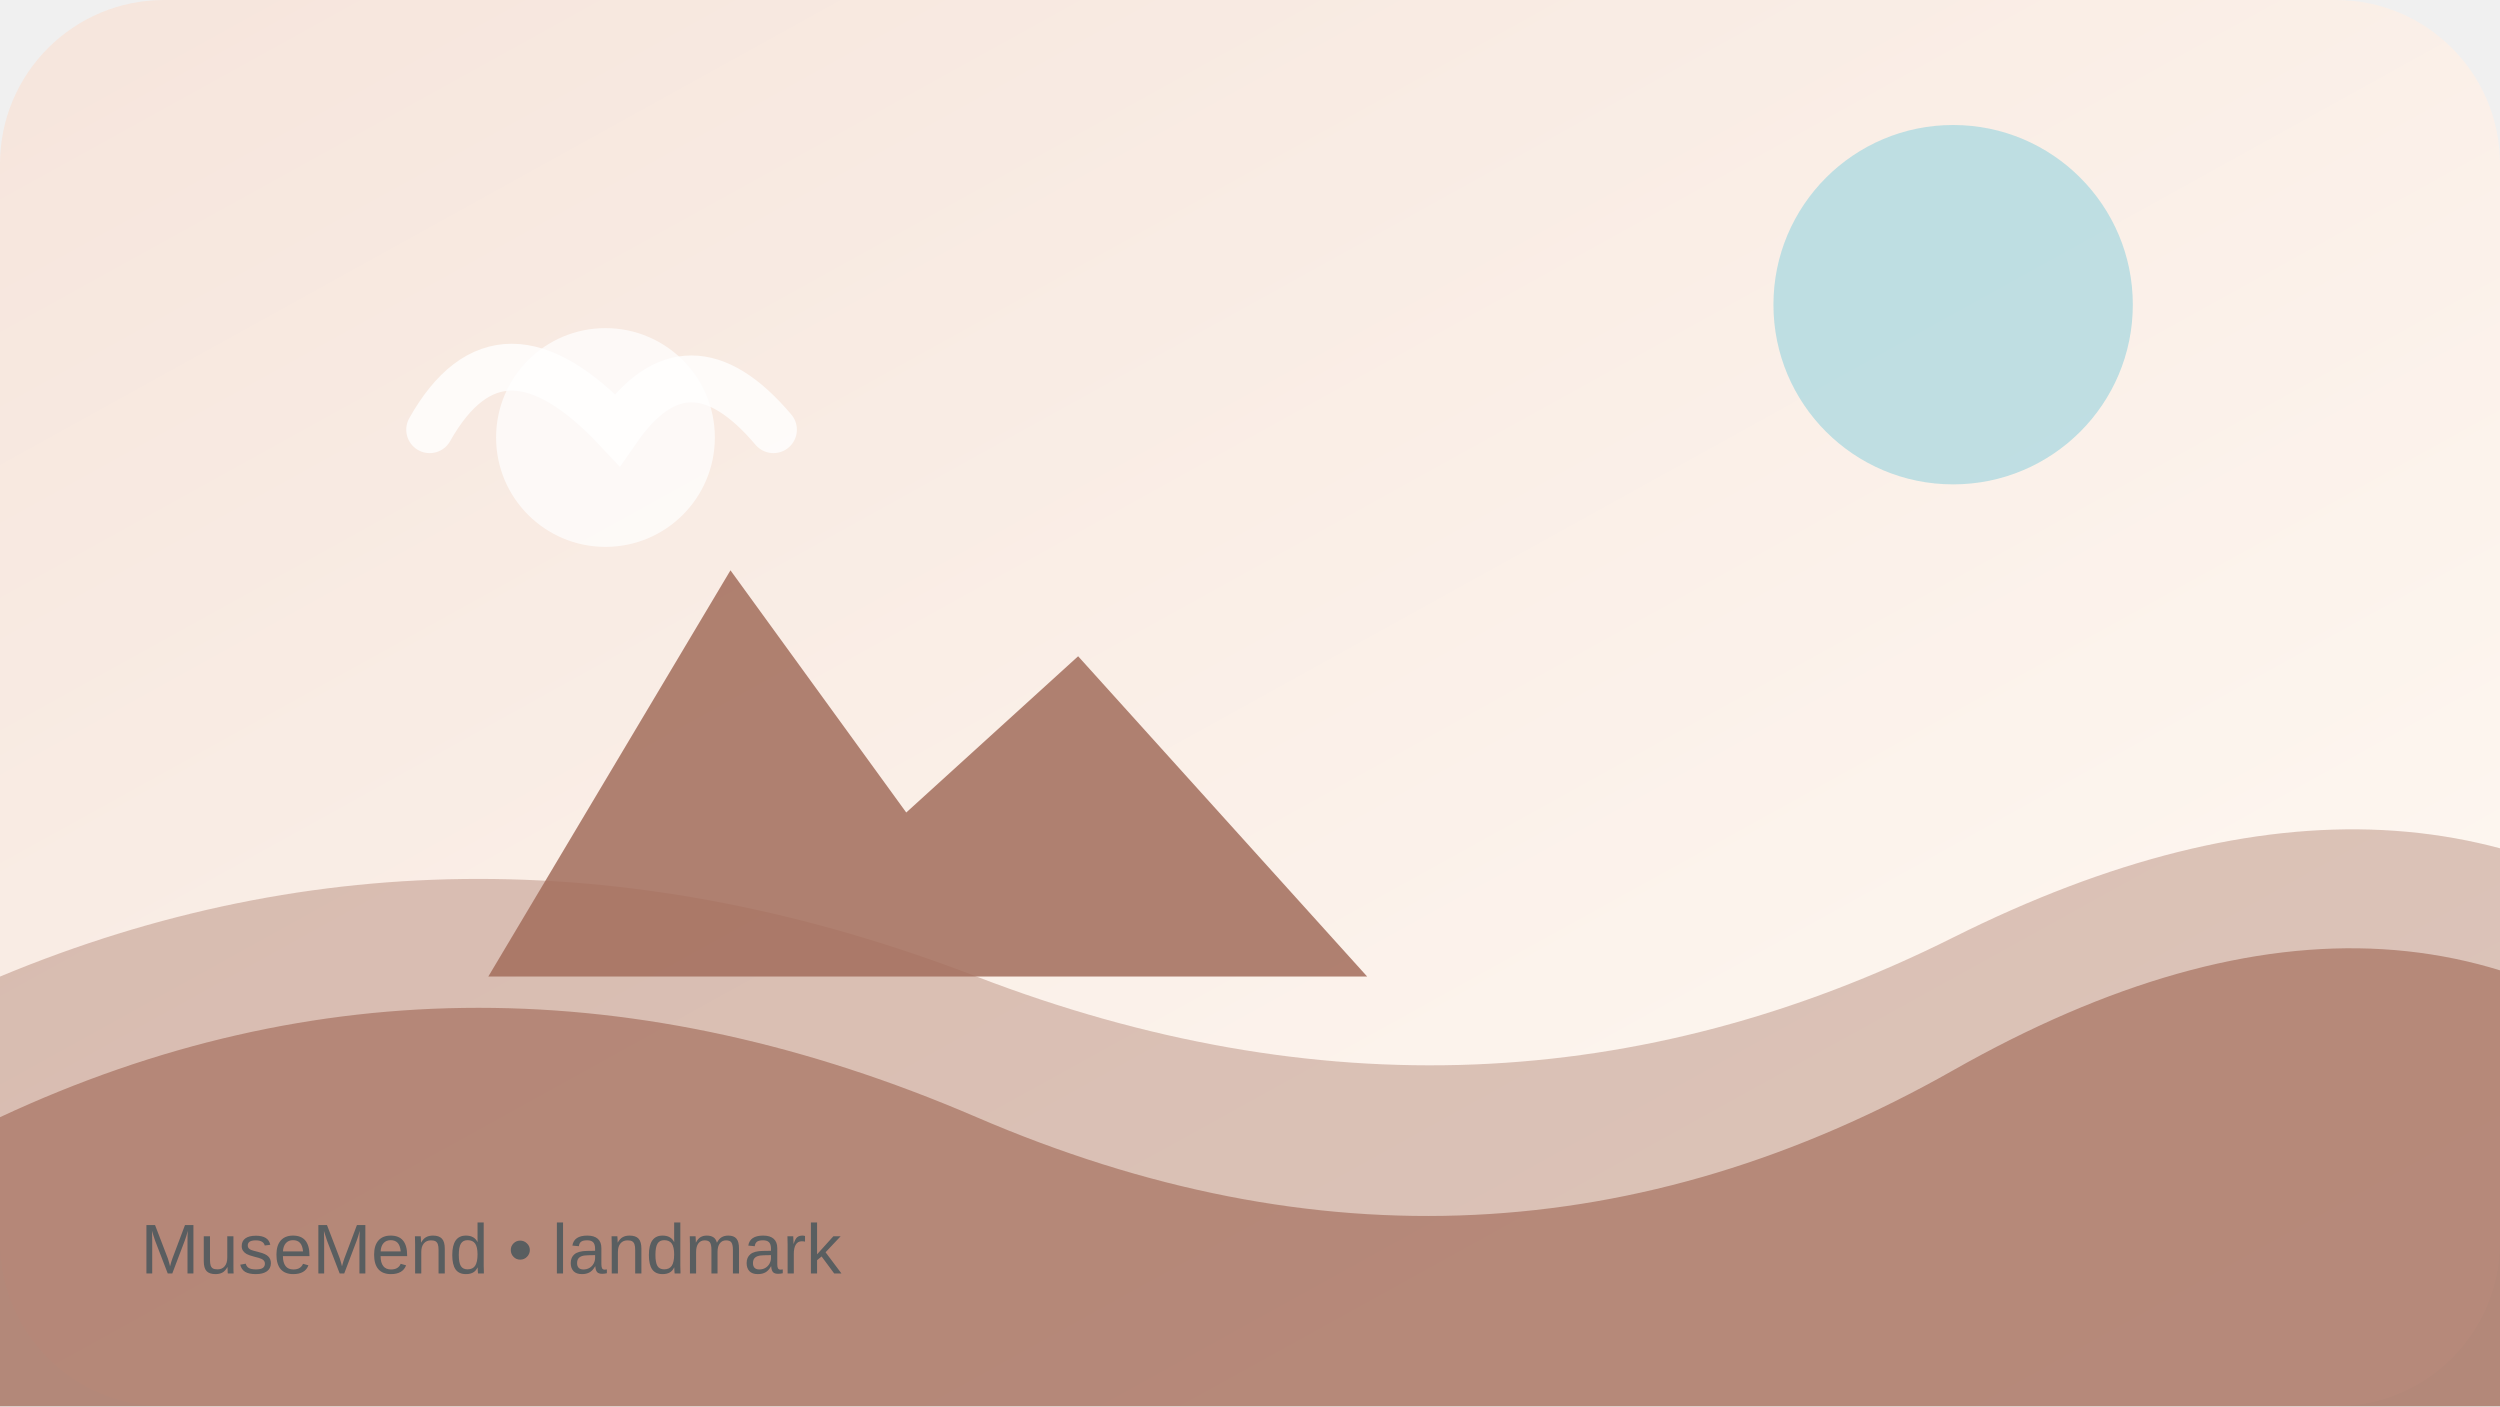
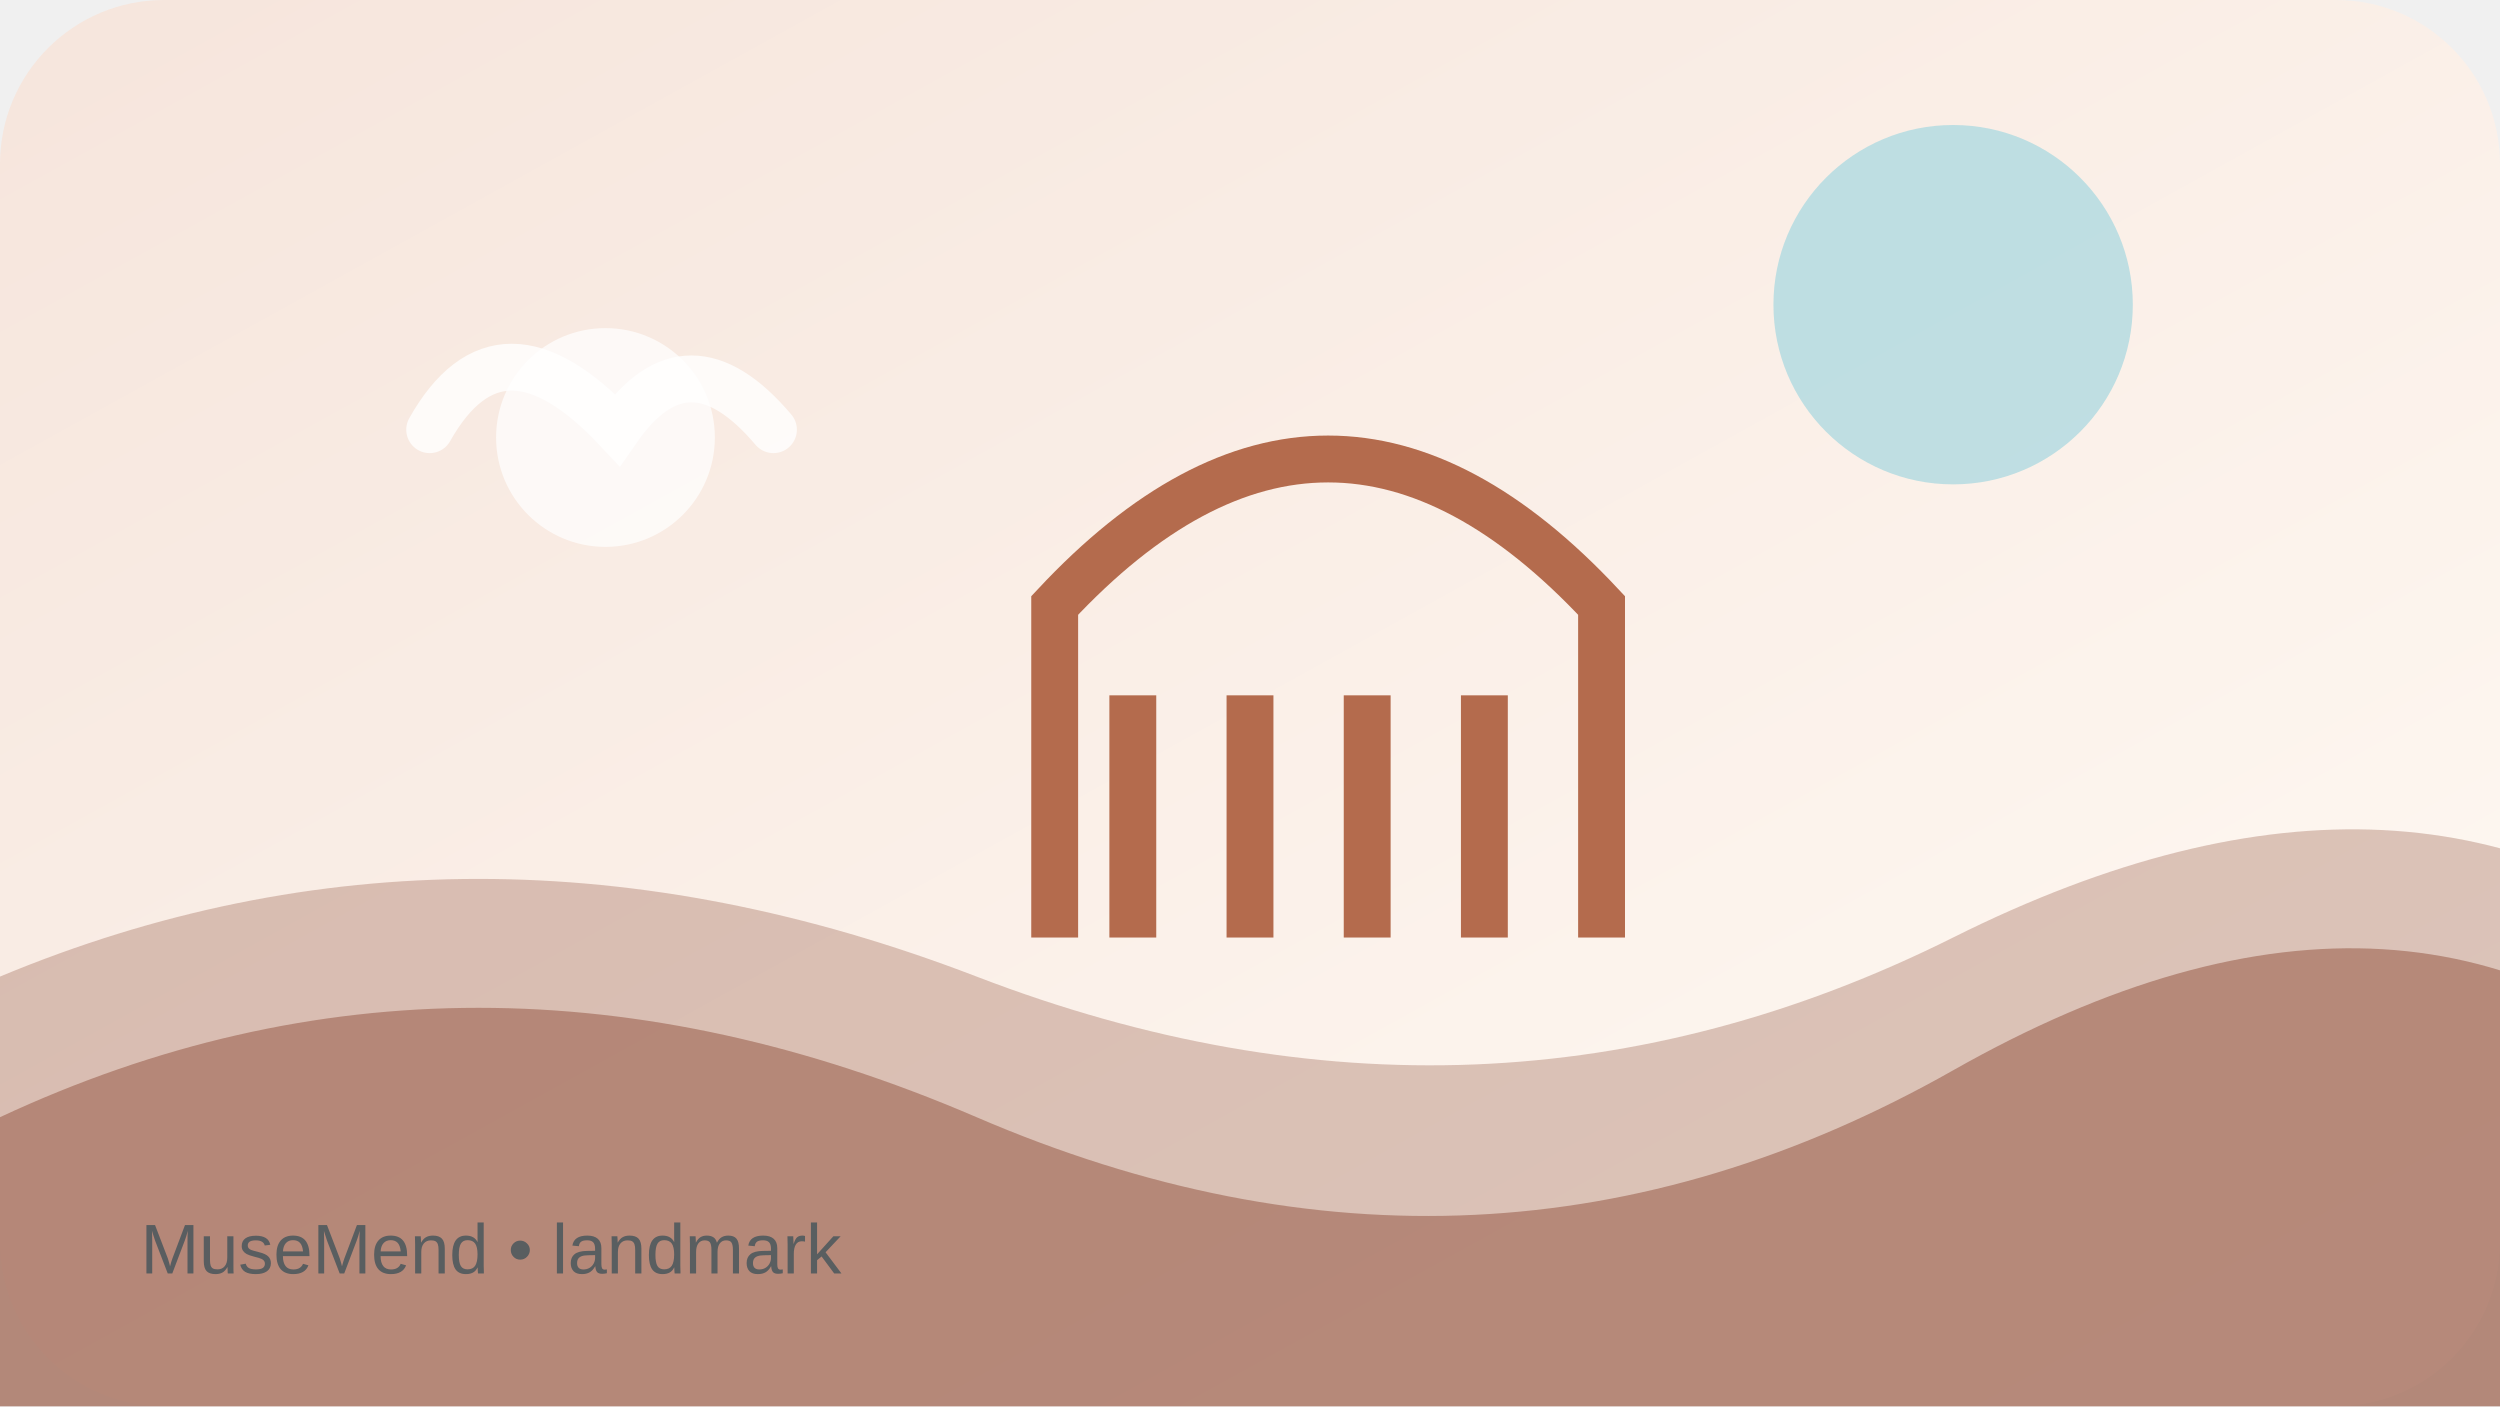
<svg xmlns="http://www.w3.org/2000/svg" viewBox="0 0 640 360">
  <defs>
    <linearGradient id="g" x1="0" x2="1" y1="0" y2="1">
      <stop stop-color="#f6e5dc" />
      <stop offset="1" stop-color="#fffaf4" />
    </linearGradient>
  </defs>
  <rect width="640" height="360" rx="42" fill="url(#g)" />
  <circle cx="500" cy="78" r="46" fill="#b6dce1" opacity=".88" />
  <path d="M0 250 Q120 200 250 250 T500 240 T700 250 V360 H0Z" fill="#a46e5d" opacity=".38" />
  <path d="M0 286 Q120 230 250 286 T500 274 T700 286 V360 H0Z" fill="#a46e5d" opacity=".68" />
-   <path d="M125 250 l62-104 45 62 44-40 74 82z" fill="#a46e5d" opacity=".86" />
+   <path d="M270 240V155q70-75 140 0v85M290 240v-62M320 240v-62M350 240v-62M380 240v-62" fill="none" stroke="#b46b4d" stroke-width="12" />
  <circle cx="155" cy="112" r="28" fill="#ffffff" opacity=".72" />
  <path d="M110 110 q18-32 48 0 q18-26 40 0" fill="none" stroke="#ffffff" stroke-width="12" stroke-linecap="round" opacity=".8" />
  <text x="36" y="326" font-family="Arial,sans-serif" font-size="18" fill="#324b55" opacity=".7">MuseMend • landmark</text>
</svg>
